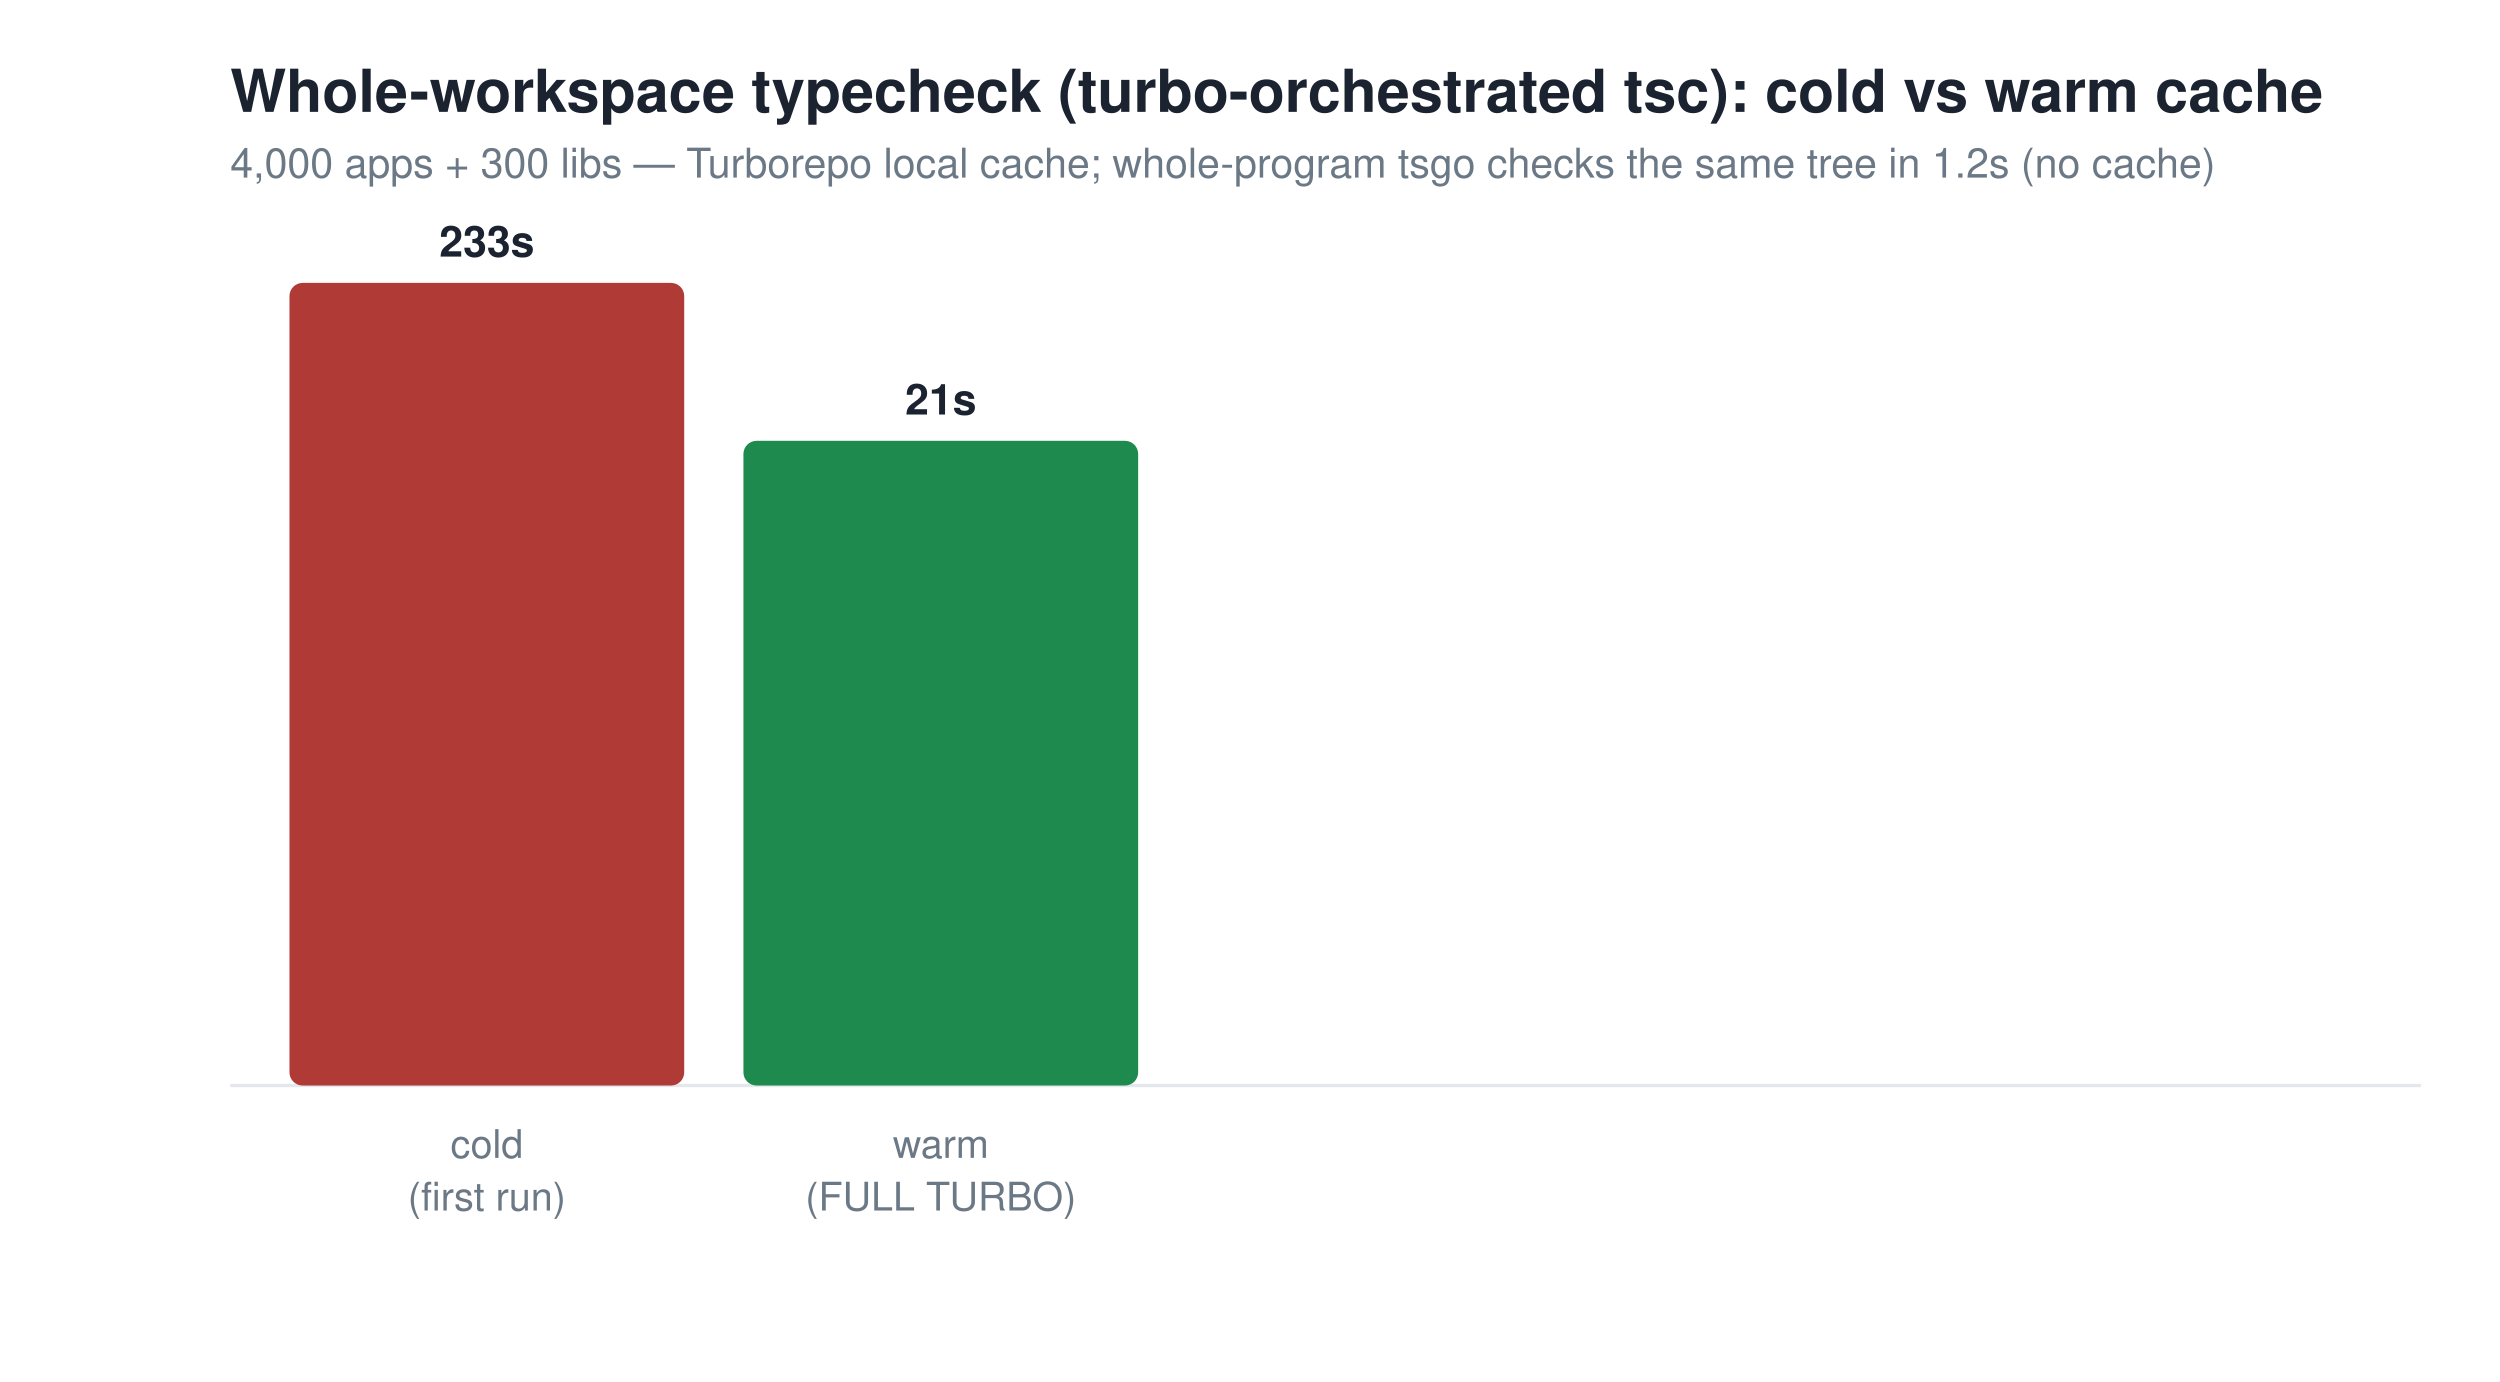
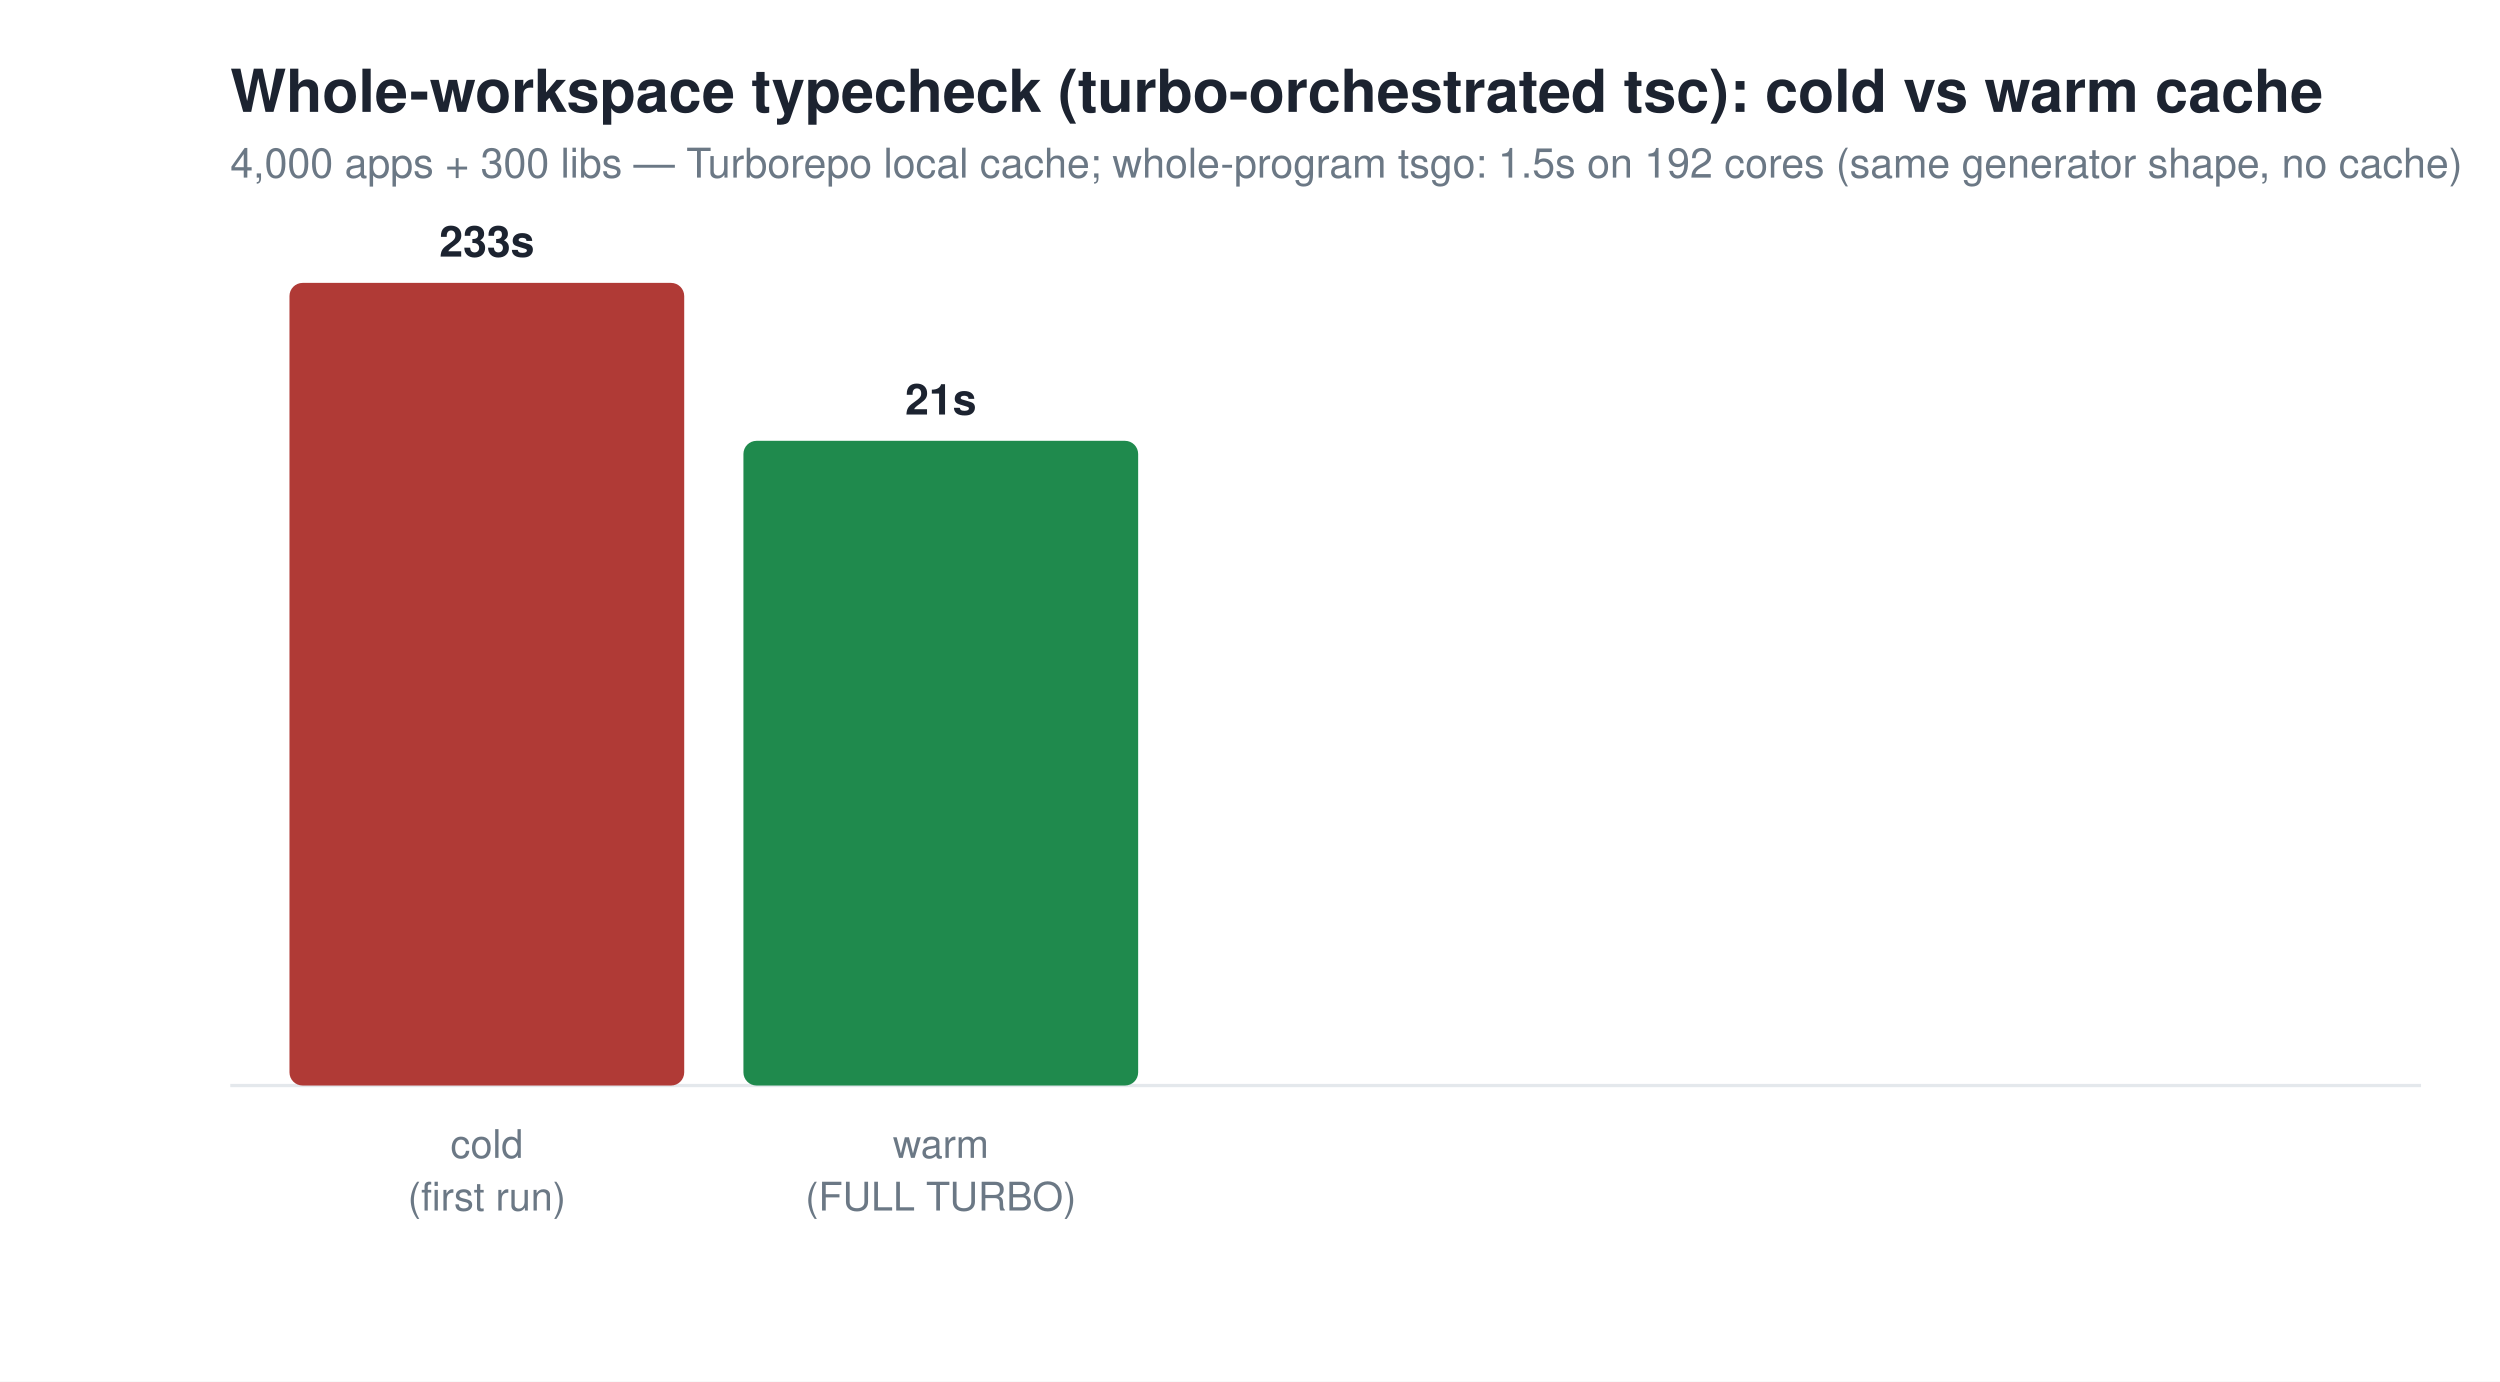
- <svg xmlns="http://www.w3.org/2000/svg" width="760" height="420" viewBox="0 0 760 420" role="img" aria-label="Whole-workspace typecheck (turbo-orchestrated tsc): cold vs warm cache — 4,000 apps + 300 libs — Turborepo local cache; whole-program tsgo checks the same tree in 1.2s (no cache)" font-family="system-ui,-apple-system,Segoe UI,Helvetica,Arial,sans-serif">
+ <svg xmlns="http://www.w3.org/2000/svg" width="760" height="420" viewBox="0 0 760 420" role="img" aria-label="Whole-workspace typecheck (turbo-orchestrated tsc): cold vs warm cache — 4,000 apps + 300 libs — Turborepo local cache; whole-program tsgo: 1.5s on 192 cores (same generator shape, no cache)" font-family="system-ui,-apple-system,Segoe UI,Helvetica,Arial,sans-serif">
  <style>@media (prefers-color-scheme: dark){
rect[fill="#ffffff"]{fill:#0d1117}
text[fill="#1c2330"]{fill:#e2e7ec}
text[fill="#6b7885"]{fill:#9aa6b1}
text[fill="#1a73e8"]{fill:#6ba3f5}
line[stroke="#e4e8ec"]{stroke:#2b333c}
rect[stroke="#e4e8ec"]{stroke:#39424c}
rect[fill="#e4e8ec"]{fill:#2b333c}
line[stroke="#6b7885"],path[stroke="#6b7885"],polyline[stroke="#6b7885"]{stroke:#8b98a4}
path[fill="#6b7885"]{fill:#8b98a4}
rect[fill="#eef3fb"]{fill:#1f2f45}rect[stroke="#b9cdec"]{stroke:#3d5a85}
rect[fill="#f0faf5"]{fill:#173029}rect[stroke="#a9d8bd"]{stroke:#2e6b52}
rect[fill="#fdf3ef"]{fill:#331f18}rect[stroke="#e4b9a6"]{stroke:#7a4630}
rect[fill="#fbf6e9"]{fill:#c9a13b;fill-opacity:.14}rect[stroke="#eee3bb"]{stroke:#7a6224}
rect[fill="#e4b9a6"]{fill:#7a4630}
}</style>
  <rect width="760" height="420" fill="#ffffff" />
  <text x="70" y="34" font-size="18" fill="#1c2330" font-weight="700">Whole-workspace typecheck (turbo-orchestrated tsc): cold vs warm cache</text>
-   <text x="70" y="54" font-size="12.5" fill="#6b7885">4,000 apps + 300 libs — Turborepo local cache; whole-program tsgo checks the same tree in 1.2s (no cache)</text>
+   <text x="70" y="54" font-size="12.5" fill="#6b7885">4,000 apps + 300 libs — Turborepo local cache; whole-program tsgo: 1.5s on 192 cores (same generator shape, no cache)</text>
  <line x1="70" y1="330" x2="736" y2="330" stroke="#e4e8ec" />
  <rect x="88" y="86" width="120" height="244" rx="4" fill="rgb(176,58,54)" />
  <text x="148" y="78" font-size="13" fill="#1c2330" font-weight="600" text-anchor="middle">233s</text>
  <text x="148" y="352" font-size="12" fill="#6b7885" text-anchor="middle">cold</text>
  <text x="148" y="368" font-size="12" fill="#6b7885" text-anchor="middle">(first run)</text>
  <rect x="226" y="134.011" width="120" height="195.989" rx="4" fill="rgb(31,138,77)" />
  <text x="286" y="126.011" font-size="13" fill="#1c2330" font-weight="600" text-anchor="middle">21s</text>
  <text x="286" y="352" font-size="12" fill="#6b7885" text-anchor="middle">warm</text>
  <text x="286" y="368" font-size="12" fill="#6b7885" text-anchor="middle">(FULL TURBO)</text>
</svg>
